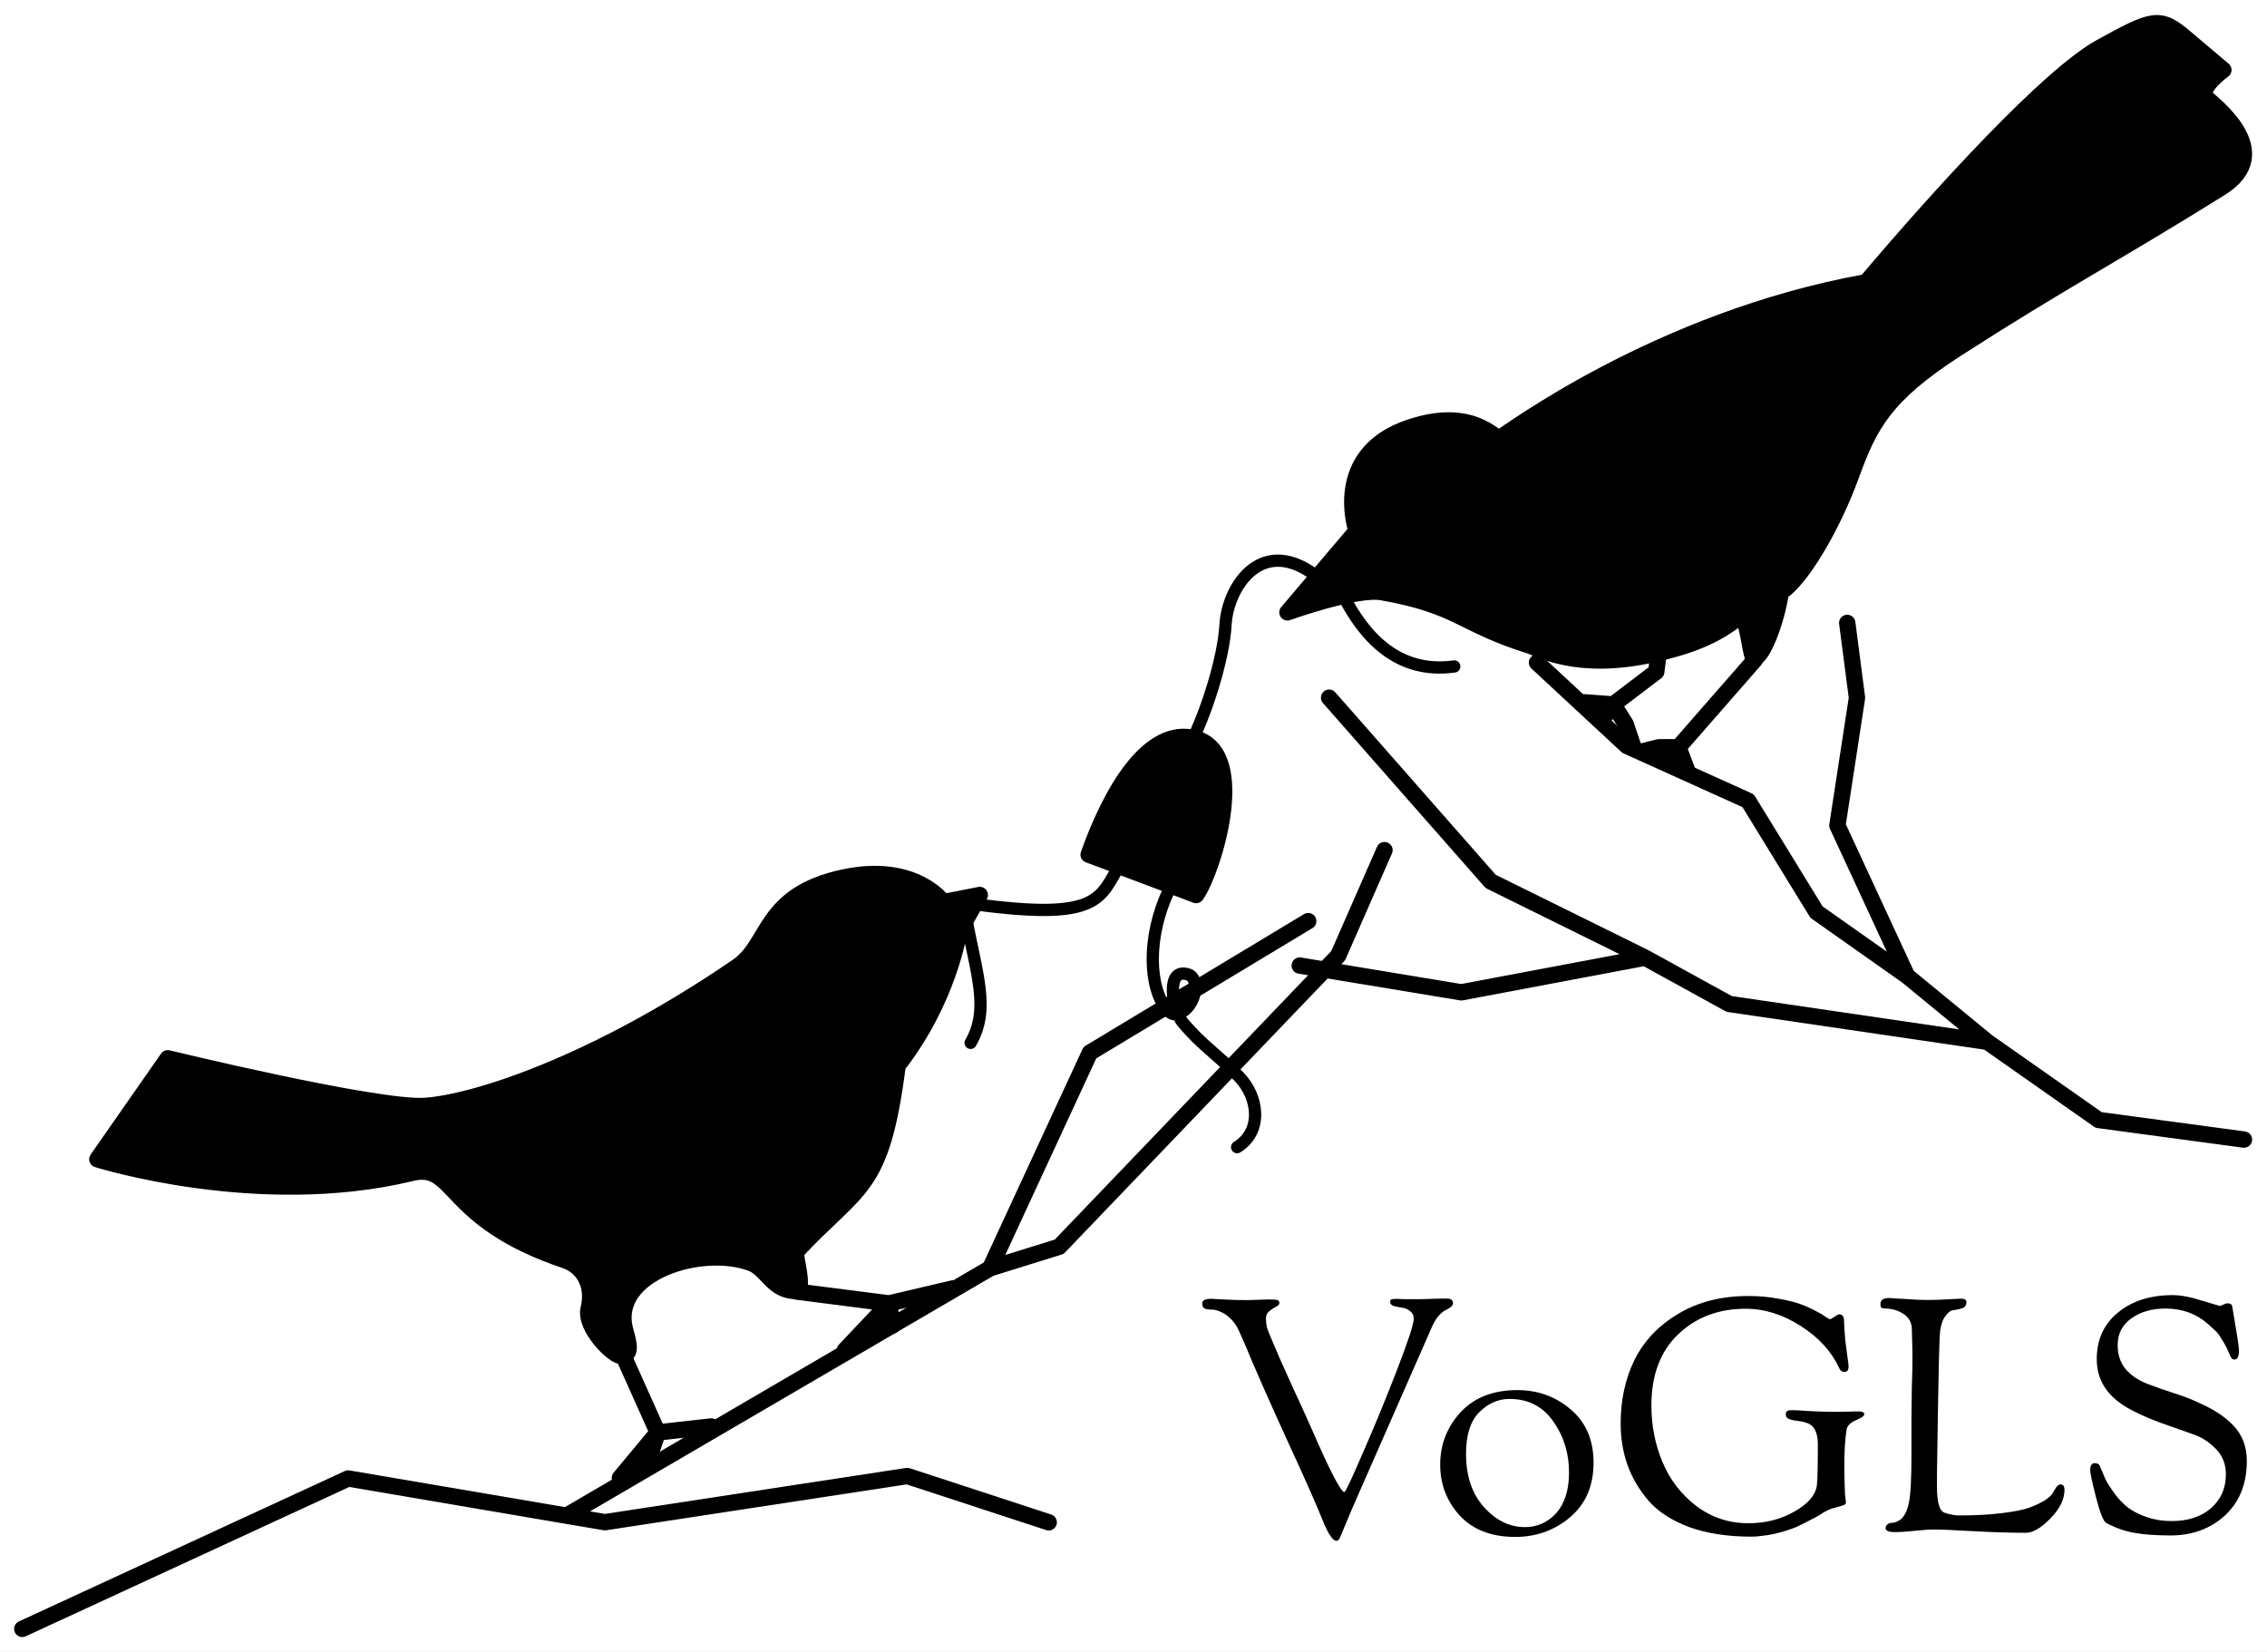
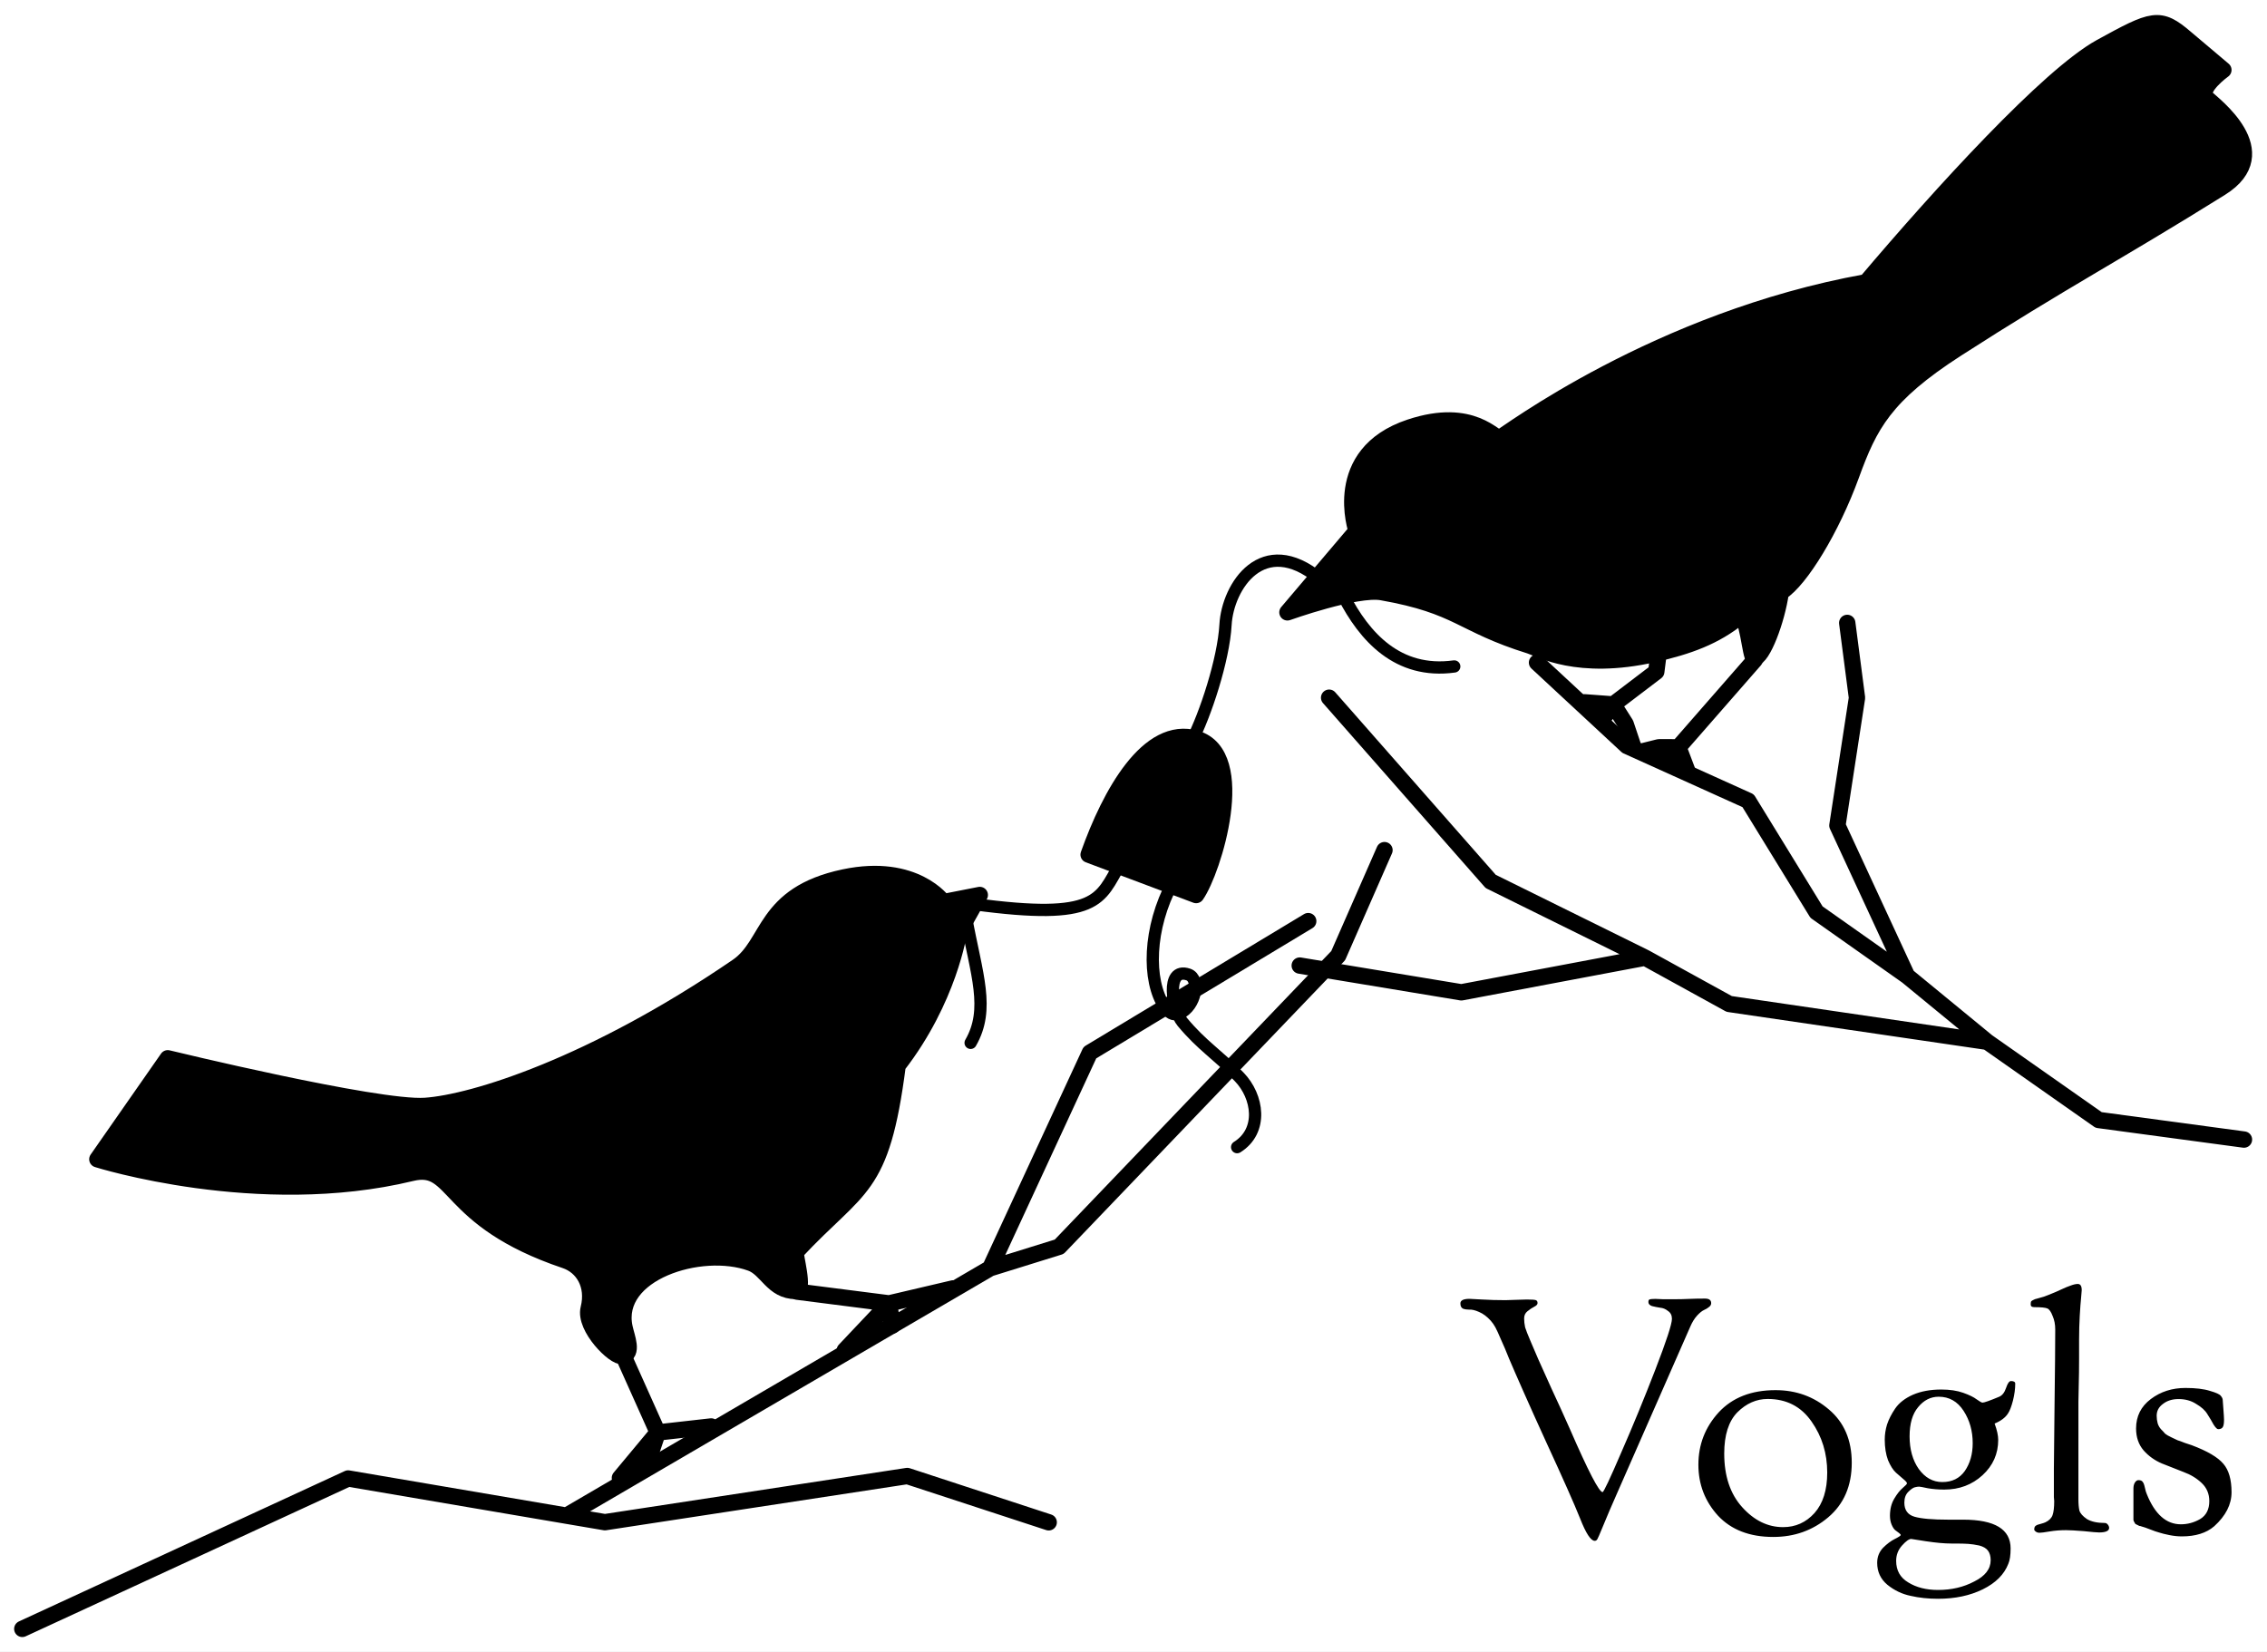
<svg xmlns="http://www.w3.org/2000/svg" width="1599" height="1165" viewBox="0 0 1599 1165" fill="none">
  <rect width="1599" height="1165" fill="white" />
  <path d="M15.725 1149.04L245.575 1042.95L399.552 1069.18M399.552 1069.18L698.366 894.641M399.552 1069.18L426.67 1073.78L639.955 1041.21L739.691 1073.86M976.526 599.702L943.873 674.135L747.093 879.488L698.366 894.641M698.366 894.641L768.729 742.559L922.735 649.775" stroke="black" stroke-width="11.532" stroke-linecap="round" stroke-linejoin="round" />
  <path d="M916.751 681.132L1030.74 700L1160.37 675.566M1160.37 675.566L1219.65 708.205L1401.67 734.901M1160.37 675.566L1051.44 621.776L937.482 492.166M1401.67 734.901L1480.26 790.062L1582.75 803.872M1401.67 734.901L1345.14 688.477M1345.14 688.477L1295.99 582.318L1309.8 492.257L1302.92 439.411M1345.14 688.477L1281.26 643.429L1233.02 564.841L1147.53 526.221L1084.12 467.388" stroke="black" stroke-width="11.532" stroke-linecap="round" stroke-linejoin="round" />
  <path d="M676.361 657.527L691.076 631.339L665.334 636.387C665.334 636.387 645.576 608.352 595.472 618.909C538.012 631.015 543.52 665.803 520.074 681.843C418.015 751.664 333.892 777.836 299.878 780.125C265.863 782.415 118.324 746.537 118.324 746.537L68.665 817.749C68.665 817.749 182.19 853.619 290.214 827.453C322.391 819.659 312.729 860.126 398.676 889.054C411.285 893.298 419.356 906.52 415.215 923.062C411.879 936.387 433.593 957.989 439.109 956.612C446.946 954.655 442.079 943.804 440.493 936.394C432.228 897.793 494.286 878.049 529.676 890.924C541.166 895.104 544.839 910.686 561.387 910.69C568.15 910.692 560.157 884.444 561.393 883.12C605.991 835.341 621.618 840.859 633.131 751.717C669.454 704.855 676.361 657.527 676.361 657.527Z" fill="black" stroke="black" stroke-width="11.532" stroke-linecap="round" stroke-linejoin="round" />
  <path d="M1237.18 464.209C1234.42 464.208 1232.59 430.415 1226.61 435.257C1209.6 449.038 1191.09 455.879 1166.39 461.435C1112.61 473.533 1085.89 457.566 1079.06 455.44C1030.34 440.264 1029.43 427.397 974.731 417.734C956.615 414.534 908.079 431.963 908.079 431.963L956.815 374.536C956.815 374.536 937.983 320.309 994.524 301.483C1039.11 286.636 1054.28 310.428 1057.95 308.85C1061.63 307.273 1168.75 225.706 1316.3 199.09C1369.18 136.609 1445.04 53.456 1481.82 33.246C1518.59 13.037 1523.19 11.07 1541.57 26.828C1548.01 32.343 1568.23 49.35 1568.23 49.35C1568.23 49.35 1549.8 62.635 1556.27 69.107C1560.41 73.243 1606.66 107.361 1566.37 132.522C1492.81 178.455 1453.4 198.811 1380.18 245.976C1329.15 278.849 1318.58 299.723 1305.7 335.103C1291.9 373.016 1269.83 409.075 1256.04 417.803C1253.27 437.561 1243.16 464.21 1237.18 464.209Z" fill="black" stroke="black" stroke-width="11.532" stroke-linecap="round" stroke-linejoin="round" />
  <path d="M1237.64 465.588L1183.85 527.149M1183.85 527.149L1190.28 544.153M1183.85 527.149L1172.81 537.256M1183.85 527.149L1170.06 527.146L1159.02 529.9M1170.07 459.138L1168.23 473.842L1137.89 496.922M1137.89 496.922L1146.62 510.709L1152.13 527.141M1137.89 496.922L1129.61 508.296M1137.89 496.922L1117.66 495.427" stroke="black" stroke-width="11.532" stroke-linecap="round" stroke-linejoin="round" />
  <path d="M439.568 956.152L463.917 1010.49M463.917 1010.49L456.097 1033.81M463.917 1010.49L437.249 1042.54M463.917 1010.49L501.609 1006.25M562.306 911.15L627.114 919.437M627.114 919.437L672.163 908.879M627.114 919.437L629.409 935.061M627.114 919.437L595.85 952.514" stroke="black" stroke-width="11.532" stroke-linecap="round" stroke-linejoin="round" />
  <path d="M1025.74 470.131C985.749 475.636 962.313 448.978 947.611 420.485M930.607 408.074C890.686 375.431 865.923 413.572 864.41 440.683C863.025 465.497 850.08 504.437 840.488 522.93M789.906 609.766C775.651 634.116 775.187 649.739 686.937 637.771M681.419 647.419C688.764 687.399 698.411 711.755 684.615 735.646M827.134 622.641C810.119 654.343 808.901 691.563 821.597 710.406C824.074 714.082 827.625 716.73 831.708 715.004C843.66 709.952 846.739 690.299 838.15 687.435C821.604 681.917 827.112 712.705 834.005 720.978C847.898 737.653 858.361 743.5 873.985 759.587C887.495 773.497 890.983 797.73 872.594 809.214" stroke="black" stroke-width="8.649" stroke-linecap="round" stroke-linejoin="round" />
  <path d="M843.679 631.375L767.844 602.867C783.023 560.137 809.893 511.19 843.706 521.093C881.395 532.13 855.634 614.377 843.679 631.375Z" fill="black" stroke="black" stroke-width="11.532" stroke-linecap="round" stroke-linejoin="round" />
-   <path d="M847.942 919.435C847.943 917.282 850.096 916.206 854.401 916.207C855.17 916.207 858.092 916.362 863.166 916.671C868.393 916.979 873.929 917.134 879.772 917.136C881.156 917.136 883.539 917.06 886.922 916.907C890.458 916.754 893.072 916.678 894.764 916.678C898.3 916.679 900.453 916.833 901.222 917.141C901.991 917.449 902.375 918.141 902.375 919.217C902.374 920.14 901.605 920.985 900.067 921.754C898.53 922.522 896.915 923.598 895.223 924.982C893.685 926.211 892.916 927.902 892.915 930.055C892.915 932.054 893.145 934.13 893.606 936.283C894.22 938.282 895.45 941.434 897.294 945.74C899.138 950.046 900.982 954.352 902.826 958.657C904.824 962.963 907.975 969.96 912.278 979.648C916.734 989.183 921.037 998.64 925.187 1008.02C938.096 1037.7 945.78 1052.54 948.24 1052.54C949.009 1052.54 953.394 1043.24 961.394 1024.64C969.548 1006.03 977.548 986.584 985.395 966.289C993.242 945.994 997.166 934.001 997.167 930.311C997.167 927.851 996.245 926.006 994.4 924.775C992.709 923.391 990.864 922.621 988.865 922.467C986.866 922.159 984.945 921.774 983.099 921.313C981.408 920.697 980.563 919.774 980.563 918.544C980.563 917.468 980.794 916.853 981.255 916.699C981.871 916.392 983.255 916.238 985.407 916.239C985.868 916.239 987.637 916.316 990.712 916.471C993.787 916.472 996.862 916.472 999.938 916.473C1002.71 916.474 1005.78 916.398 1009.16 916.245C1012.7 916.092 1016.47 916.016 1020.47 916.017C1023.39 916.018 1024.85 917.094 1024.85 919.247C1024.85 920.323 1024.31 921.246 1023.23 922.014C1022.31 922.783 1021.16 923.474 1019.77 924.089C1018.39 924.704 1016.77 926.011 1014.93 928.009C1013.08 930.007 1011.47 932.621 1010.08 935.85L958.619 1053C954.927 1061.31 951.311 1069.76 947.773 1078.37C946.08 1082.52 945.003 1084.98 944.542 1085.75C944.08 1086.52 943.465 1086.91 942.697 1086.91C939.929 1086.9 936.47 1081.6 932.321 1070.99C928.326 1060.99 920.412 1043.15 908.578 1017.47C902.738 1004.71 897.436 992.945 892.672 982.181C887.908 971.416 884.45 963.496 882.299 958.422C880.301 953.347 878.38 948.811 876.536 944.812C874.846 940.814 873.539 937.969 872.617 936.278C871.695 934.586 870.619 933.048 869.389 931.664C866.776 928.742 864.009 926.665 861.088 925.435C858.32 924.204 856.014 923.665 854.169 923.818C852.477 923.818 851.017 923.587 849.787 923.125C848.557 922.51 847.942 921.28 847.942 919.435Z" fill="black" />
-   <path d="M1015.82 1033.18C1015.82 1019.04 1020.59 1006.74 1030.13 996.283C1039.82 985.83 1053.2 980.605 1070.27 980.609C1084.72 980.613 1097.25 985.152 1107.86 994.226C1118.62 1003.3 1124 1015.83 1123.99 1031.83C1123.99 1048.12 1118.45 1060.96 1107.38 1070.34C1096.46 1079.56 1083.54 1084.17 1068.63 1084.17C1052.02 1084.16 1039.03 1079.16 1029.65 1069.17C1020.43 1059.02 1015.82 1047.02 1015.82 1033.18ZM1034.04 1025.35C1034.04 1041.18 1038.26 1053.79 1046.72 1063.17C1055.17 1072.56 1064.78 1077.25 1075.55 1077.25C1084.31 1077.25 1091.69 1073.95 1097.69 1067.34C1103.69 1060.57 1106.69 1051.04 1106.69 1038.74C1106.7 1025.21 1103.01 1013.21 1095.63 1002.76C1088.25 992.146 1077.95 986.839 1064.73 986.835C1056.73 986.833 1049.58 989.984 1043.28 996.287C1037.12 1002.59 1034.05 1012.28 1034.04 1025.35Z" fill="black" />
-   <path d="M1143.11 1004.15C1143.12 987.393 1146.43 972.325 1153.04 958.949C1159.81 945.573 1170.12 934.812 1183.96 926.666C1197.8 918.366 1214.25 914.219 1233.32 914.223C1240.7 914.225 1247.62 914.842 1254.08 916.074C1260.53 917.151 1265.84 918.46 1269.99 919.998C1274.14 921.537 1277.75 923.152 1280.83 924.845C1283.9 926.383 1286.21 927.767 1287.75 928.998C1289.44 930.075 1290.44 930.613 1290.74 930.613C1291.21 930.613 1292.21 930.075 1293.74 928.999C1295.43 927.77 1296.59 927.155 1297.2 927.155C1299.51 927.156 1300.66 928.693 1300.66 931.769C1300.81 936.228 1301.12 940.918 1301.58 945.838C1302.19 950.759 1302.73 954.834 1303.19 958.063C1303.65 961.292 1303.88 963.214 1303.88 963.829C1303.88 966.443 1302.96 967.75 1301.11 967.749C1299.27 967.749 1297.96 966.826 1297.19 964.981C1291.82 953.293 1282.82 943.45 1270.22 935.452C1257.61 927.299 1244.62 923.221 1231.24 923.218C1212.02 923.213 1196.1 929.283 1183.49 941.427C1171.03 953.418 1164.8 970.1 1164.8 991.473C1164.79 1005.62 1167.4 1018.92 1172.63 1031.38C1177.85 1043.83 1185.77 1054.14 1196.38 1062.29C1207.14 1070.44 1219.44 1074.52 1233.28 1074.52C1245.12 1074.52 1255.81 1071.84 1265.34 1066.46C1275.03 1061.08 1280.41 1054.93 1281.49 1048.01C1281.95 1044.32 1282.19 1034.63 1282.19 1018.95C1282.19 1012.95 1280.88 1008.65 1278.27 1006.03C1276.43 1004.19 1273.04 1002.95 1268.12 1002.34C1263.51 1001.88 1260.82 1000.95 1260.05 999.568C1259.74 998.953 1259.59 998.184 1259.59 997.262C1259.59 995.57 1260.98 994.725 1263.74 994.726C1265.74 994.726 1270.05 994.958 1276.66 995.421C1283.27 995.73 1287.5 995.885 1289.34 995.885C1292.42 995.886 1295.73 995.887 1299.26 995.887C1302.8 995.735 1305.64 995.658 1307.8 995.659L1311.26 995.66C1313.72 995.66 1314.95 996.353 1314.95 997.736C1314.95 998.813 1312.95 1000.2 1308.95 1001.89C1305.1 1003.58 1302.95 1005.73 1302.49 1008.34C1301.41 1014.95 1300.87 1023.57 1300.87 1034.17C1300.87 1038.79 1300.94 1042.86 1301.1 1046.4C1301.25 1049.94 1301.32 1052.47 1301.32 1054.01C1301.48 1055.39 1301.63 1056.62 1301.78 1057.7C1301.94 1058.78 1302.01 1059.55 1302.01 1060.01C1302.01 1060.78 1301.4 1061.39 1300.17 1061.85C1299.09 1062.16 1297.25 1062.7 1294.63 1063.47C1292.02 1064.08 1289.64 1065 1287.48 1066.23L1285.87 1067.15C1284.79 1067.92 1283.71 1068.61 1282.64 1069.23C1281.56 1069.84 1280.1 1070.61 1278.26 1071.53C1276.56 1072.46 1274.8 1073.38 1272.95 1074.3C1271.1 1075.22 1269.03 1076.22 1266.72 1077.3C1264.41 1078.22 1262.03 1079.06 1259.57 1079.83C1257.11 1080.6 1254.57 1081.29 1251.96 1081.91C1249.35 1082.52 1246.58 1082.98 1243.66 1083.29C1240.89 1083.75 1238.12 1083.98 1235.35 1083.98C1218.59 1083.97 1203.99 1081.74 1191.53 1077.28C1179.23 1072.66 1169.7 1066.51 1162.94 1058.82C1156.17 1050.98 1151.18 1042.52 1147.95 1033.45C1144.72 1024.37 1143.11 1014.61 1143.11 1004.15Z" fill="black" />
-   <path d="M1326.35 919.781C1326.35 917.014 1328.43 915.63 1332.58 915.631C1333.19 915.632 1334.19 915.709 1335.58 915.863C1336.96 916.017 1338.04 916.094 1338.8 916.094C1340.34 916.095 1343.19 916.249 1347.34 916.558C1351.64 916.866 1355.49 917.021 1358.87 917.022C1363.64 917.023 1368.71 916.87 1374.09 916.564C1379.47 916.258 1382.47 916.105 1383.09 916.105C1385.7 916.106 1387.01 916.875 1387.01 918.412C1387.01 920.565 1386.09 922.026 1384.24 922.794C1382.39 923.408 1380.32 923.869 1378.01 924.176C1375.86 924.329 1373.71 926.02 1371.55 929.249C1369.55 932.324 1368.4 937.013 1368.09 943.317C1367.78 949.314 1367.39 966.074 1366.92 993.597C1366.46 1021.12 1366.22 1036.5 1366.22 1039.73L1366.22 1048.95C1366.22 1060.02 1368.06 1066.1 1371.75 1067.17C1375.59 1068.41 1378.9 1069.02 1381.67 1069.02C1393.2 1069.02 1403.27 1068.49 1411.88 1067.41C1420.65 1066.34 1427.18 1065.03 1431.49 1063.5C1435.95 1061.81 1439.64 1060.04 1442.56 1058.2C1445.48 1056.2 1447.33 1054.43 1448.1 1052.89C1449.02 1051.2 1449.87 1049.82 1450.63 1048.74C1451.56 1047.67 1452.48 1047.13 1453.4 1047.13C1455.25 1047.13 1456.17 1048.44 1456.17 1051.05C1456.17 1057.66 1452.86 1064.35 1446.25 1071.11C1439.63 1077.88 1433.87 1081.26 1428.95 1081.26C1417.88 1081.25 1405.34 1080.87 1391.35 1080.1C1377.51 1079.32 1368.9 1078.94 1365.52 1078.94C1361.21 1078.93 1356.22 1079.24 1350.53 1079.85C1344.99 1080.47 1340.38 1080.77 1336.69 1080.77C1332.23 1080.77 1330 1079.85 1330 1078C1330 1076.93 1330.39 1076.08 1331.15 1075.47C1332.08 1074.7 1332.92 1074.31 1333.69 1074.31C1336 1074.32 1338.23 1073.55 1340.38 1072.01C1343.15 1069.86 1345.15 1065.94 1346.38 1060.25C1347.61 1054.41 1348.23 1043.26 1348.23 1026.81L1348.24 998.206C1348.24 994.054 1348.32 987.596 1348.48 978.832C1348.79 970.067 1348.94 963.225 1348.94 958.305C1348.94 954.153 1348.79 947.157 1348.49 937.316C1348.33 932.857 1346.41 929.397 1342.72 926.935C1339.03 924.474 1334.73 923.166 1329.81 923.011C1328.27 923.011 1327.27 922.78 1326.81 922.319C1326.5 921.704 1326.35 920.858 1326.35 919.781Z" fill="black" />
-   <path d="M1474.29 1036.98C1474.29 1033.76 1475.37 1032.14 1477.52 1032.14C1479.52 1032.14 1480.75 1032.91 1481.21 1034.45C1482.74 1038.14 1484.13 1041.37 1485.36 1044.14C1486.74 1046.75 1488.89 1050.06 1491.81 1054.06C1494.73 1057.9 1497.88 1061.13 1501.27 1063.75C1504.65 1066.21 1508.95 1068.36 1514.18 1070.21C1519.56 1072.05 1525.41 1072.98 1531.71 1072.98C1543.24 1072.98 1552.47 1069.99 1559.39 1063.99C1566.46 1057.84 1570 1049.85 1570 1040.01C1570.01 1032.78 1567.62 1026.78 1562.86 1022.01C1558.09 1017.09 1552.64 1013.63 1546.49 1011.63C1540.34 1009.48 1532.49 1006.71 1522.96 1003.32C1513.58 999.784 1505.9 996.245 1499.9 992.707C1485.91 984.401 1478.92 973.097 1478.92 958.797C1478.92 945.113 1483.85 934.197 1493.69 926.05C1503.69 917.749 1516.6 913.6 1532.44 913.604C1538.28 913.606 1545.2 914.914 1553.2 917.53C1561.35 919.992 1565.5 921.223 1565.65 921.223C1566.11 921.224 1566.96 920.916 1568.19 920.302C1569.42 919.687 1570.34 919.379 1570.96 919.38C1572.96 919.38 1574.11 919.995 1574.42 921.226C1577.64 939.832 1579.25 950.288 1579.25 952.594C1579.25 956.9 1578.17 959.052 1576.02 959.052C1574.64 959.051 1573.56 957.975 1572.79 955.822C1570.95 951.362 1569.1 947.748 1567.26 944.98C1565.57 942.212 1564.34 940.444 1563.57 939.674C1562.8 938.905 1560.8 937.06 1557.58 934.138C1549.27 926.755 1539.2 923.062 1527.36 923.059C1517.83 923.057 1509.83 925.361 1503.37 929.973C1496.92 934.584 1493.69 940.811 1493.68 948.653C1493.68 955.572 1495.53 961.262 1499.21 965.722C1503.06 970.182 1508.13 973.643 1514.43 976.104C1520.74 978.566 1527.35 980.874 1534.27 983.028C1541.19 985.183 1548.49 988.183 1556.18 992.029C1564.02 995.875 1570.48 1000.49 1575.55 1005.87C1581.7 1012.49 1584.77 1020.71 1584.77 1030.55C1584.76 1046.7 1579.61 1059.54 1569.31 1069.07C1559 1078.44 1546.24 1083.13 1531.02 1083.13C1520.41 1083.12 1511.87 1082.51 1505.41 1081.28C1498.96 1080.2 1492.35 1077.89 1485.58 1074.35C1483.58 1073.12 1481.2 1067.12 1478.43 1056.36C1475.67 1045.6 1474.29 1039.14 1474.29 1036.98Z" fill="black" />
+   <path d="M1030.06 919.458C1030.06 917.306 1032.21 916.23 1036.52 916.231C1037.29 916.231 1040.21 916.386 1045.28 916.694C1050.51 917.003 1056.05 917.158 1061.89 917.16C1063.27 917.16 1065.66 917.084 1069.04 916.931C1072.57 916.778 1075.19 916.702 1076.88 916.702C1080.42 916.703 1082.57 916.857 1083.34 917.165C1084.11 917.473 1084.49 918.165 1084.49 919.241C1084.49 920.164 1083.72 921.009 1082.18 921.778C1080.65 922.546 1079.03 923.622 1077.34 925.005C1075.8 926.235 1075.03 927.926 1075.03 930.079C1075.03 932.078 1075.26 934.154 1075.72 936.307C1076.34 938.306 1077.57 941.458 1079.41 945.764C1081.25 950.07 1083.1 954.375 1084.94 958.681C1086.94 962.987 1090.09 969.984 1094.39 979.672C1098.85 989.207 1103.15 998.664 1107.3 1008.04C1120.21 1037.72 1127.9 1052.56 1130.36 1052.56C1131.13 1052.56 1135.51 1043.26 1143.51 1024.66C1151.66 1006.06 1159.66 986.607 1167.51 966.313C1175.36 946.018 1179.28 934.025 1179.28 930.335C1179.28 927.875 1178.36 926.029 1176.52 924.799C1174.83 923.415 1172.98 922.645 1170.98 922.491C1168.98 922.183 1167.06 921.798 1165.22 921.336C1163.52 920.721 1162.68 919.798 1162.68 918.568C1162.68 917.492 1162.91 916.877 1163.37 916.723C1163.99 916.416 1165.37 916.262 1167.52 916.263C1167.98 916.263 1169.75 916.34 1172.83 916.495C1175.9 916.495 1178.98 916.496 1182.05 916.497C1184.82 916.498 1187.9 916.422 1191.28 916.269C1194.82 916.116 1198.58 916.04 1202.58 916.041C1205.5 916.041 1206.96 917.118 1206.96 919.271C1206.96 920.347 1206.42 921.27 1205.35 922.038C1204.43 922.807 1203.27 923.498 1201.89 924.113C1200.5 924.728 1198.89 926.034 1197.04 928.033C1195.2 930.031 1193.58 932.645 1192.2 935.874L1140.74 1053.03C1137.04 1061.33 1133.43 1069.79 1129.89 1078.4C1128.2 1082.55 1127.12 1085.01 1126.66 1085.78C1126.2 1086.55 1125.58 1086.93 1124.81 1086.93C1122.05 1086.93 1118.59 1081.62 1114.44 1071.01C1110.44 1061.02 1102.53 1043.18 1090.69 1017.5C1084.85 1004.73 1079.55 992.969 1074.79 982.205C1070.02 971.44 1066.57 963.52 1064.42 958.446C1062.42 953.371 1060.5 948.835 1058.65 944.836C1056.96 940.838 1055.66 937.993 1054.73 936.301C1053.81 934.61 1052.74 933.072 1051.51 931.688C1048.89 928.766 1046.13 926.689 1043.2 925.458C1040.44 924.228 1038.13 923.689 1036.29 923.842C1034.59 923.842 1033.13 923.611 1031.9 923.149C1030.67 922.534 1030.06 921.304 1030.06 919.458ZM1197.94 1033.21C1197.94 1019.06 1202.71 1006.76 1212.25 996.307C1221.94 985.854 1235.31 980.629 1252.38 980.633C1266.84 980.637 1279.37 985.176 1289.97 994.25C1300.73 1003.32 1306.11 1015.86 1306.11 1031.85C1306.11 1048.15 1300.57 1060.99 1289.49 1070.36C1278.57 1079.59 1265.66 1084.2 1250.74 1084.19C1234.14 1084.19 1221.14 1079.19 1211.77 1069.19C1202.54 1059.04 1197.93 1047.05 1197.94 1033.21ZM1216.16 1025.37C1216.16 1041.21 1220.38 1053.82 1228.84 1063.2C1237.29 1072.58 1246.9 1077.27 1257.66 1077.27C1266.43 1077.28 1273.81 1073.97 1279.81 1067.36C1285.81 1060.6 1288.81 1051.07 1288.81 1038.76C1288.81 1025.23 1285.12 1013.24 1277.75 1002.78C1270.37 992.17 1260.07 986.862 1246.84 986.859C1238.85 986.857 1231.7 990.008 1225.39 996.31C1219.24 1002.61 1216.16 1012.3 1216.16 1025.37ZM1324.05 1102.43C1324.05 1098.28 1325.44 1094.74 1328.21 1091.82C1330.98 1089.06 1333.74 1086.98 1336.51 1085.6C1339.28 1084.21 1340.66 1083.29 1340.66 1082.83C1340.66 1082.52 1340.28 1082.06 1339.51 1081.45C1338.74 1080.83 1337.82 1080.14 1336.74 1079.37C1335.82 1078.6 1334.98 1077.29 1334.21 1075.45C1333.44 1073.6 1333.06 1071.53 1333.06 1069.22C1333.06 1064.61 1334.06 1060.61 1336.06 1057.23C1338.06 1053.85 1340.06 1051.31 1342.06 1049.62C1344.06 1047.93 1345.06 1046.85 1345.06 1046.39C1345.06 1045.77 1344.21 1044.77 1342.52 1043.39C1340.98 1042.01 1339.21 1040.47 1337.22 1038.78C1335.22 1036.93 1333.37 1034.01 1331.68 1030.01C1330.15 1025.86 1329.38 1021.01 1329.38 1015.48C1329.38 1011.94 1329.92 1008.41 1331 1004.87C1332.23 1001.18 1334.15 997.413 1336.77 993.57C1339.53 989.573 1343.69 986.345 1349.22 983.886C1354.91 981.427 1361.6 980.198 1369.29 980.2C1375.29 980.202 1380.44 980.972 1384.74 982.51C1389.05 984.049 1392.2 985.588 1394.2 987.126C1396.35 988.664 1397.73 989.433 1398.35 989.433C1399.58 989.433 1403.5 988.05 1410.11 985.284C1412.27 984.362 1413.88 982.287 1414.96 979.058C1416.03 975.829 1417.19 974.215 1418.42 974.215C1420.42 974.216 1421.42 974.831 1421.42 976.061C1421.42 979.752 1420.88 983.749 1419.8 988.054C1418.72 992.206 1417.57 995.204 1416.34 997.049C1414.49 999.97 1411.34 1002.35 1406.88 1004.2C1408.57 1008.81 1409.41 1012.65 1409.41 1015.73C1409.41 1025.57 1405.72 1033.87 1398.34 1040.64C1390.95 1047.4 1381.96 1050.78 1371.35 1050.78C1367.35 1050.78 1363.51 1050.47 1359.82 1049.85C1356.28 1049.08 1354.2 1048.7 1353.59 1048.7C1352.82 1048.7 1351.82 1048.85 1350.59 1049.16C1349.36 1049.47 1347.82 1050.54 1345.98 1052.39C1344.13 1054.23 1343.21 1056.77 1343.21 1060C1343.21 1065.22 1345.59 1068.53 1350.35 1069.92C1355.12 1071.3 1363.04 1072 1374.11 1072L1384.72 1072C1407.02 1072.01 1418.16 1078.77 1418.16 1092.31C1418.16 1097.07 1417.62 1100.69 1416.54 1103.15C1413.62 1110.68 1407.62 1116.67 1398.55 1121.13C1389.47 1125.59 1378.94 1127.81 1366.95 1127.81C1360.03 1127.81 1353.57 1127.12 1347.57 1125.73C1341.58 1124.5 1336.12 1121.88 1331.2 1117.89C1326.43 1113.89 1324.05 1108.74 1324.05 1102.43ZM1337.43 1101.05C1337.43 1107.82 1340.27 1112.89 1345.96 1116.27C1351.65 1119.81 1358.65 1121.58 1366.95 1121.58C1376.48 1121.59 1385.02 1119.59 1392.55 1115.59C1400.24 1111.75 1404.09 1106.76 1404.09 1100.61C1404.09 1097.84 1403.47 1095.61 1402.24 1093.92C1401.01 1092.22 1398.94 1090.99 1396.02 1090.22C1393.1 1089.61 1390.48 1089.22 1388.18 1089.07C1386.02 1088.91 1382.79 1088.84 1378.49 1088.84L1376.41 1088.84C1371.49 1088.83 1365.5 1088.29 1358.42 1087.22L1348.04 1085.6C1346.51 1085.6 1344.35 1087.14 1341.59 1090.21C1338.82 1093.29 1337.43 1096.9 1337.43 1101.05ZM1346.91 1013.18C1346.91 1022.4 1349.06 1030.09 1353.36 1036.24C1357.82 1042.39 1363.35 1045.47 1369.97 1045.47C1376.88 1045.47 1382.19 1042.86 1385.88 1037.63C1389.57 1032.25 1391.42 1025.72 1391.42 1018.03C1391.42 1009.42 1389.27 1001.81 1384.97 995.196C1380.67 988.583 1374.82 985.276 1367.44 985.274C1361.75 985.273 1356.91 987.732 1352.91 992.651C1348.91 997.417 1346.91 1004.26 1346.91 1013.18ZM1432.33 920.248C1432.33 919.326 1432.41 918.634 1432.57 918.172C1432.87 917.711 1433.41 917.327 1434.18 917.02C1434.95 916.558 1435.8 916.251 1436.72 916.098C1437.79 915.79 1439.41 915.329 1441.56 914.715C1443.71 913.947 1445.87 913.101 1448.02 912.179C1449.25 911.718 1451.17 910.873 1453.79 909.644C1456.4 908.414 1458.63 907.492 1460.48 906.878C1462.48 906.109 1464.17 905.725 1465.55 905.726C1467.4 905.726 1468.32 907.187 1468.32 910.108C1468.32 910.724 1468.16 912.569 1467.86 915.644C1467.55 918.565 1467.24 922.717 1466.93 928.098C1466.62 933.326 1466.47 939.015 1466.46 945.166L1466.46 958.082C1466.46 965.309 1466.38 971.459 1466.23 976.534C1466.07 981.454 1465.99 985.529 1465.99 988.758L1465.98 1057.49C1465.97 1060.72 1466.2 1063.41 1466.67 1065.56C1467.28 1067.56 1469.05 1069.56 1471.97 1071.56C1475.04 1073.41 1479.27 1074.33 1484.65 1074.33C1485.42 1074.33 1486.11 1074.72 1486.73 1075.48C1487.34 1076.25 1487.65 1077.02 1487.65 1077.79C1487.65 1079.94 1485.27 1081.02 1480.5 1081.02C1479.12 1081.02 1475.5 1080.71 1469.66 1080.09C1463.97 1079.63 1459.82 1079.4 1457.21 1079.4C1453.21 1079.4 1449.36 1079.7 1445.67 1080.32C1442.14 1080.93 1439.75 1081.24 1438.52 1081.24C1437.45 1081.24 1436.52 1080.93 1435.76 1080.32C1435.14 1079.85 1434.83 1079.39 1434.83 1078.93C1434.83 1077.7 1435.14 1076.86 1435.76 1076.4C1436.53 1075.78 1437.68 1075.32 1439.22 1075.01C1440.91 1074.55 1442.06 1074.17 1442.68 1073.86C1445.29 1072.63 1446.98 1070.94 1447.75 1068.79C1448.52 1066.63 1448.91 1063.33 1448.91 1058.87C1448.91 1058.25 1448.83 1057.33 1448.68 1056.1C1448.68 1054.72 1448.68 1053.64 1448.68 1052.87L1448.68 1035.8C1448.68 1030.12 1448.84 1015.05 1449.15 990.599C1449.47 965.997 1449.63 948.391 1449.63 937.781C1449.63 934.245 1449.02 931.092 1447.79 928.324C1446.71 925.403 1445.48 923.634 1444.1 923.019C1442.71 922.403 1439.64 922.095 1434.87 922.094C1433.18 922.093 1432.33 921.478 1432.33 920.248ZM1504.79 1070.18L1504.79 1050.12C1504.79 1048.43 1505.1 1047.04 1505.72 1045.97C1506.49 1044.74 1507.33 1044.12 1508.25 1044.12C1509.79 1044.12 1510.79 1044.51 1511.25 1045.28C1511.87 1045.89 1512.41 1047.28 1512.87 1049.43C1513.33 1051.58 1513.79 1053.12 1514.25 1054.04C1519.94 1068.19 1527.93 1075.26 1538.23 1075.27C1543 1075.27 1547.53 1074.04 1551.84 1071.58C1556.15 1068.97 1558.3 1064.74 1558.3 1058.9C1558.3 1053.82 1556.54 1049.59 1553 1046.21C1549.46 1042.83 1545.16 1040.21 1540.09 1038.36C1535.01 1036.36 1529.94 1034.36 1524.86 1032.36C1519.79 1030.21 1515.49 1027.13 1511.95 1023.13C1508.41 1018.98 1506.65 1013.83 1506.65 1007.68C1506.65 999.07 1510.11 992.151 1517.03 986.925C1523.95 981.699 1532.1 979.087 1541.48 979.089C1548.71 979.091 1554.48 979.784 1558.78 981.169C1563.09 982.4 1565.62 983.554 1566.39 984.63C1567.31 985.707 1567.78 986.707 1567.77 987.629C1567.77 987.783 1567.93 989.859 1568.23 993.857C1568.54 997.855 1568.69 1000.39 1568.69 1001.47C1568.69 1004.08 1568.39 1005.85 1567.77 1006.77C1567.16 1007.7 1566.08 1008.16 1564.54 1008.16C1563.77 1008.16 1562.7 1007.08 1561.31 1004.93C1560.08 1002.62 1558.62 1000.16 1556.93 997.544C1555.4 994.93 1552.78 992.546 1549.09 990.392C1545.56 988.085 1541.4 986.931 1536.64 986.93C1532.18 986.929 1528.49 988.081 1525.57 990.387C1522.64 992.539 1521.18 995.306 1521.18 998.689C1521.18 1000.53 1521.41 1002.3 1521.87 1003.99C1522.33 1005.53 1523.1 1006.92 1524.18 1008.15C1525.41 1009.38 1526.41 1010.45 1527.18 1011.38C1528.1 1012.14 1529.56 1012.99 1531.56 1013.91C1533.56 1014.84 1535.02 1015.53 1535.94 1015.99C1537.02 1016.3 1538.71 1016.91 1541.01 1017.84C1543.47 1018.61 1545.09 1019.14 1545.86 1019.45C1556.93 1023.61 1564.38 1027.99 1568.23 1032.6C1572.07 1037.06 1573.99 1043.75 1573.99 1052.67C1573.98 1061.28 1569.91 1069.28 1561.76 1076.66C1556.22 1081.42 1548.61 1083.8 1538.92 1083.8C1536.15 1083.8 1533.23 1083.49 1530.16 1082.88C1527.08 1082.26 1524.62 1081.64 1522.78 1081.03C1521.09 1080.57 1519.09 1079.87 1516.78 1078.95C1514.47 1078.03 1513.24 1077.57 1513.09 1077.57C1512.48 1077.41 1511.71 1077.18 1510.78 1076.87C1510.02 1076.57 1509.4 1076.41 1508.94 1076.41C1508.63 1076.26 1508.17 1076.03 1507.56 1075.72C1506.94 1075.41 1506.48 1075.18 1506.17 1075.03C1506.02 1074.72 1505.79 1074.34 1505.48 1073.87C1505.17 1073.41 1504.94 1072.88 1504.79 1072.26C1504.79 1071.65 1504.79 1070.95 1504.79 1070.18Z" fill="black" />
</svg>
